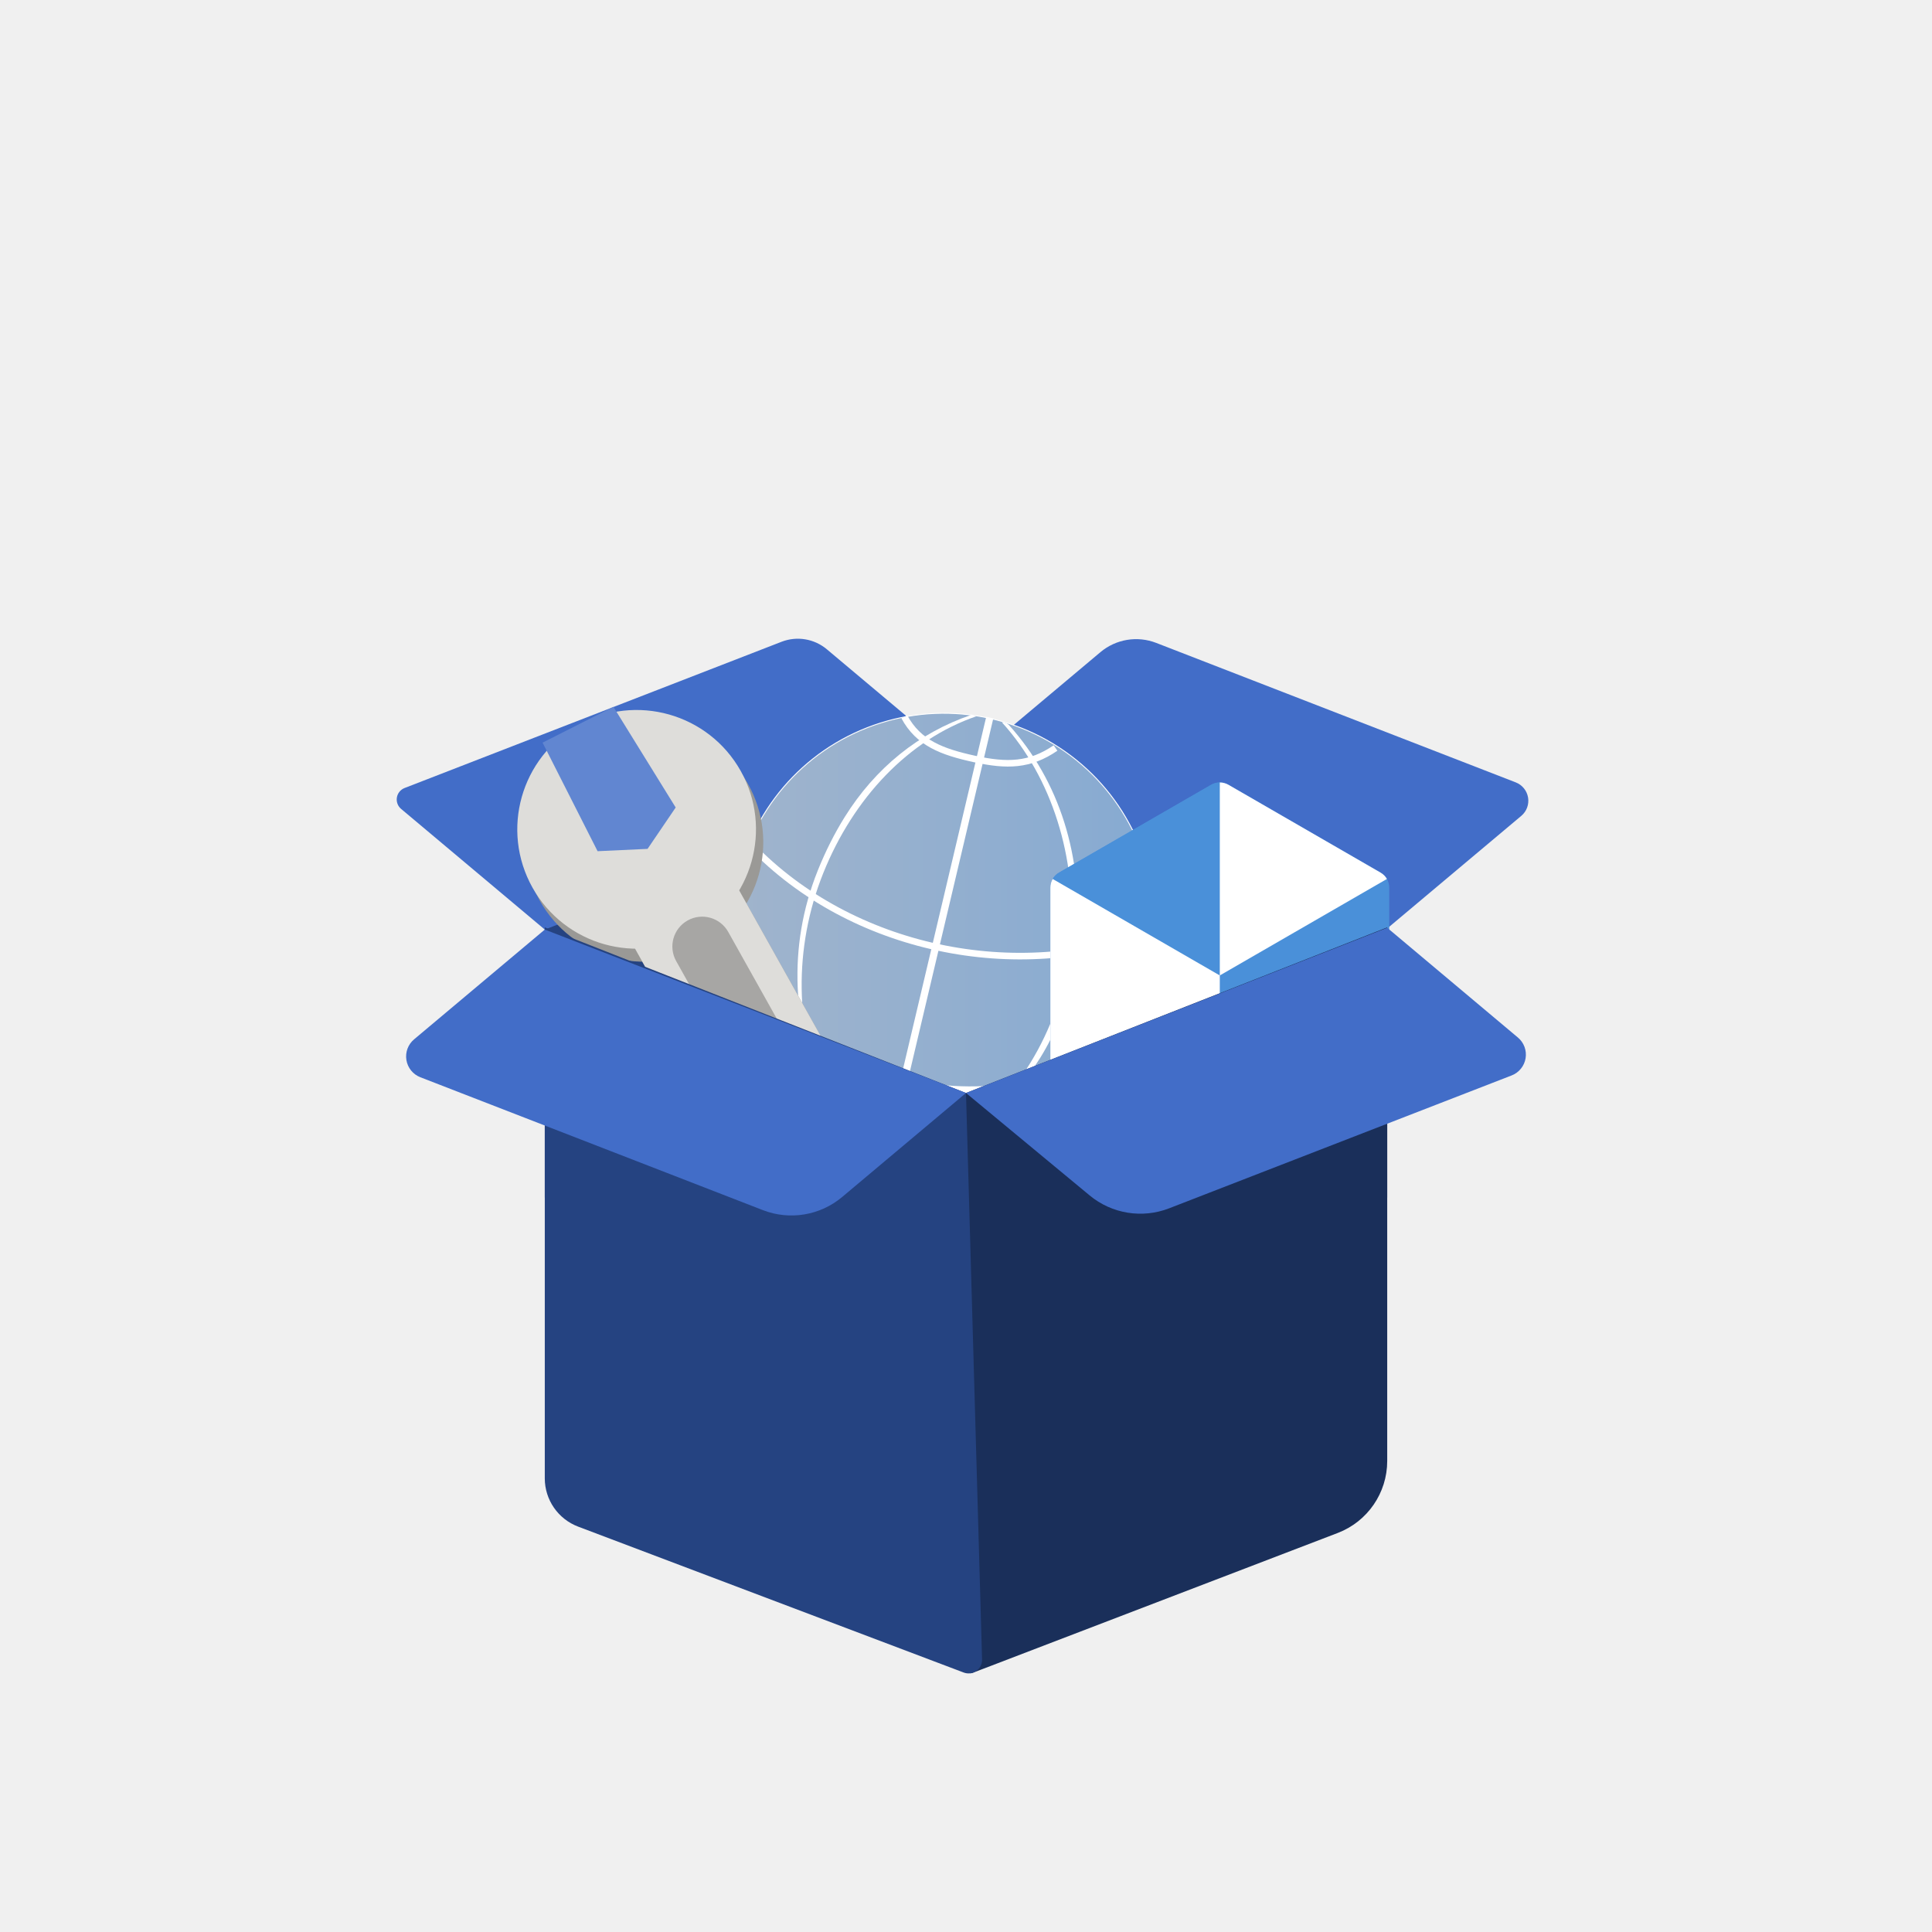
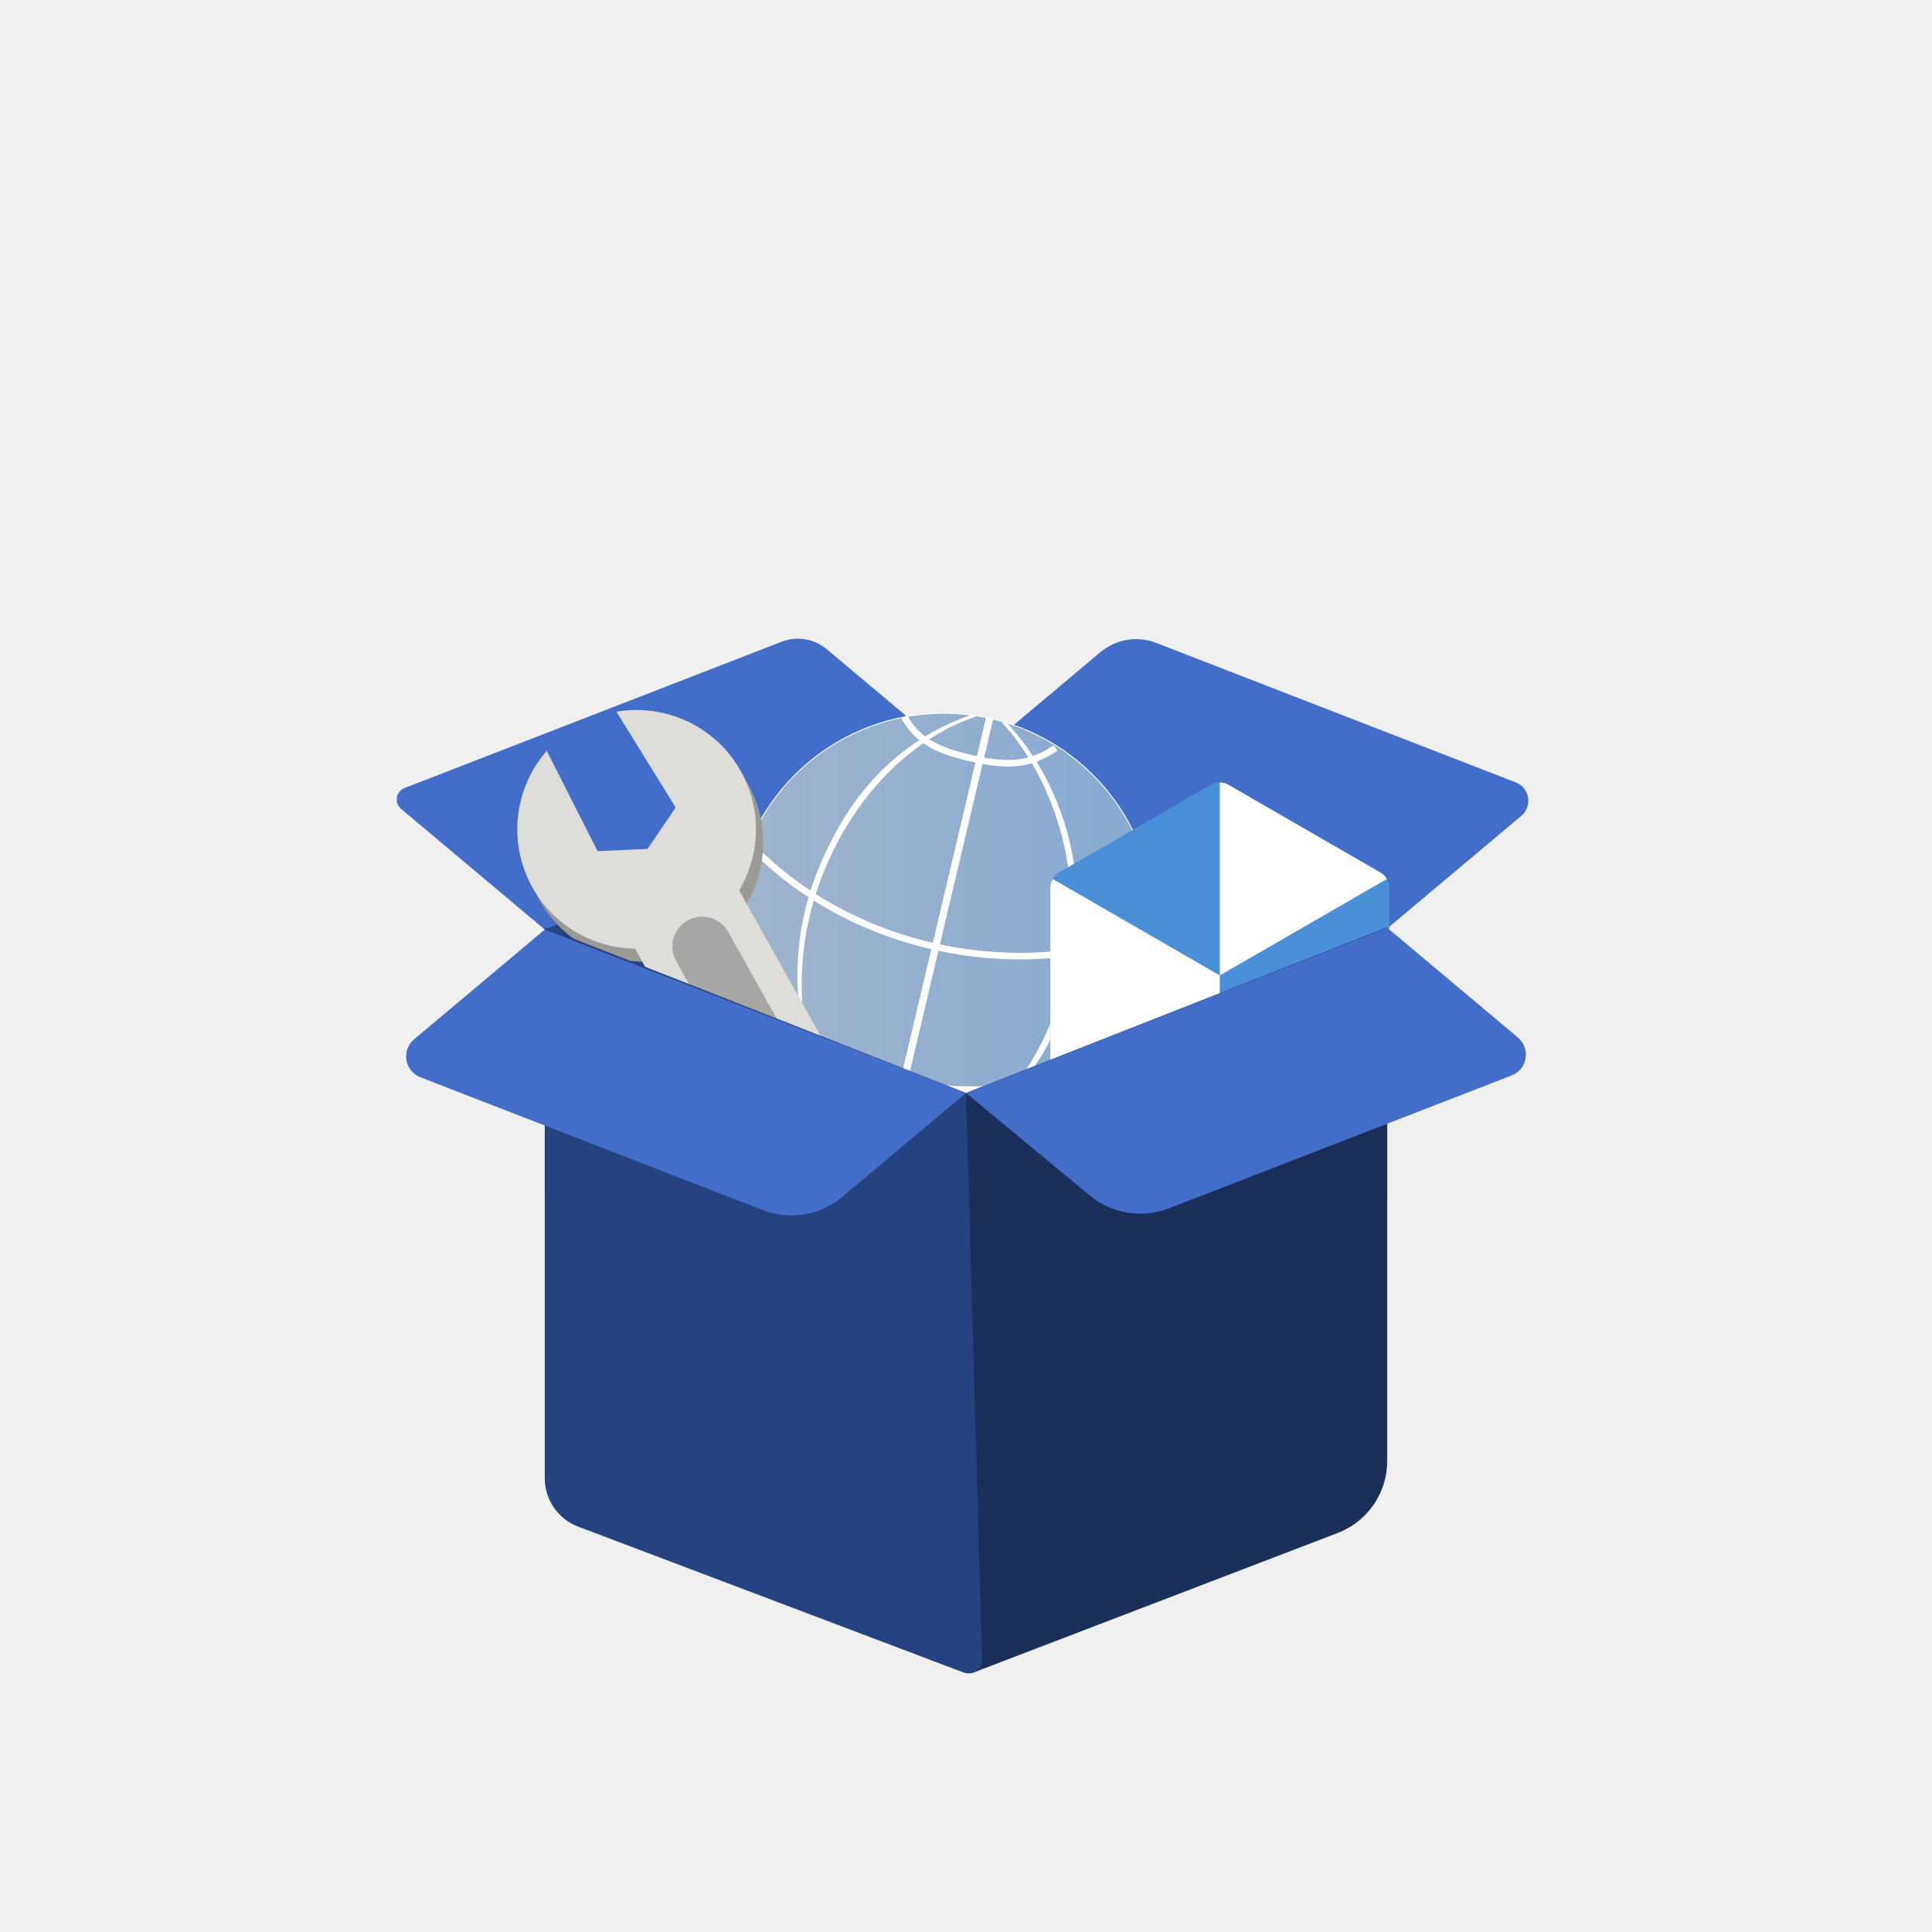
<svg xmlns="http://www.w3.org/2000/svg" xmlns:xlink="http://www.w3.org/1999/xlink" xml:space="preserve" id="Layer_1" width="960" height="960" x="0" y="0" version="1.1">
  <defs id="defs1">
    <linearGradient id="linearGradient1">
-       <stop style="stop-color:#a0b4cc;stop-opacity:1;" offset="0" id="stop1" />
-       <stop style="stop-color:#86aad2;stop-opacity:1;" offset="1" id="stop2" />
+       <stop id="stop1" offset="0" style="stop-color:#a0b4cc;stop-opacity:1" />
+       <stop id="stop2" offset="1" style="stop-color:#86aad2;stop-opacity:1" />
    </linearGradient>
-     <linearGradient xlink:href="#linearGradient1" id="linearGradient2" x1="414.912" y1="241.058" x2="624.882" y2="241.058" gradientUnits="userSpaceOnUse" />
+     <linearGradient xlink:href="#linearGradient1" id="linearGradient2" x1="414.912" x2="624.882" y1="241.058" y2="241.058" gradientUnits="userSpaceOnUse" />
  </defs>
  <style id="style1" type="text/css">.st3{fill:#a67c52}</style>
-   <path id="polygon1" d="M 270.7,460.8 480,380.7 689.3,460.8 V 595.1 H 270.7 Z" style="fill:#254381;fill-opacity:1" />
-   <path id="polygon6" d="m 546.8,324.047 -66.8,56.103 209.3,81.2 66.623,-55.954 a 9.796,9.796 0 0 0 -2.756,-16.634 l -178.65,-69.308 a 27.58,27.58 0 0 0 -27.716,4.593" class="st3" style="fill:#426dc8;fill-opacity:1" />
-   <path id="polygon7" d="m 480,380.7 -209.3,81.2 -71.392,-59.958 a 6.11,6.11 0 0 1 1.72,-10.377 l 187.316,-72.671 a 22.4,22.4 0 0 1 22.505,3.73 z" class="st3" style="fill:#426dc8;fill-opacity:1" />
-   <path id="path9" fill="url(#a)" d="m 880.308,439.032 c 54.349,0 98.408,44.06 98.408,98.408 0,54.348 -44.06,98.408 -98.408,98.408 -54.348,0 -98.408,-44.06 -98.408,-98.408 0,-54.348 44.06,-98.408 98.408,-98.408 m 0,0" style="stroke-width:1.64" />
-   <path id="path10" fill="url(#b)" d="m 880.308,439.032 c -54.348,0 -98.408,44.06 -98.408,98.408 0,54.348 44.06,98.408 98.408,98.408 z m 0,0" style="stroke-width:1.64" />
-   <g id="path3172" style="stroke-miterlimit:0" transform="matrix(0.2901838,-0.4470048,0.3645639,0.2965428,612.2763,-103.8146)">
-     <path style="baseline-shift:baseline;display:inline;overflow:visible;vector-effect:none;fill-opacity:0;enable-background:accumulate;stop-color:#000000;stop-opacity:1" d="m -815.11,230.18 c 31.298,-68.151 92.489,-117.889 165.597,-134.601 73.109,-16.713 142.82,-3.687 200.621,44.096" id="path3" />
+   <path id="polygon1" d="M270.7 460.8 480 380.7l209.3 80.1v134.3H270.7Z" style="fill:#254381;fill-opacity:1" />
+   <path id="polygon6" d="M546.8 324.047 480 380.15l209.3 81.2 66.623-55.954a9.796 9.796 0 0 0-2.756-16.634l-178.65-69.308a27.58 27.58 0 0 0-27.716 4.593" class="st3" style="fill:#426dc8;fill-opacity:1" />
+   <path id="polygon7" d="m480 380.7-209.3 81.2-71.392-59.958a6.11 6.11 0 0 1 1.72-10.377l187.316-72.671a22.4 22.4 0 0 1 22.505 3.73z" class="st3" style="fill:#426dc8;fill-opacity:1" />
+   <path id="path9" fill="url(#a)" d="M880.308 439.032c54.349 0 98.408 44.06 98.408 98.408s-44.06 98.408-98.408 98.408-98.408-44.06-98.408-98.408 44.06-98.408 98.408-98.408m0 0" style="stroke-width:1.64" />
+   <path id="path10" fill="url(#b)" d="M880.308 439.032c-54.348 0-98.408 44.06-98.408 98.408s44.06 98.408 98.408 98.408zm0 0" style="stroke-width:1.64" />
+   <g id="path3172" style="stroke-miterlimit:0" transform="matrix(.29018 -.447 .36456 .29654 612.276 -103.815)">
+     <path id="path3" d="M-815.11 230.18A241.43 241.43 0 0 1-649.513 95.579c73.109-16.713 142.82-3.688 200.621 44.096" style="baseline-shift:baseline;display:inline;overflow:visible;vector-effect:none;fill-opacity:0;stop-color:#000;stop-opacity:1" />
  </g>
-   <g id="path2395" style="stroke-miterlimit:0" transform="matrix(-0.1407945,0.5137451,-0.4371699,-0.1718563,483.9376,816.1789)">
-     <path style="baseline-shift:baseline;display:inline;overflow:visible;vector-effect:none;fill-opacity:0;enable-background:accumulate;stop-color:#000000;stop-opacity:1" d="M -813.973,223.86 C -782.676,155.709 -722.621,112.291 -649.513,95.579 -576.404,78.866 -499.68,97.076 -441.88,144.86" id="path6" />
+   <g id="path2395" style="stroke-miterlimit:0" transform="matrix(-.1408 .51375 -.43717 -.17186 483.938 816.179)">
+     <path id="path6" d="M-813.973 223.86c31.297-68.151 91.352-111.569 164.46-128.281A241.43 241.43 0 0 1-441.88 144.86" style="baseline-shift:baseline;display:inline;overflow:visible;vector-effect:none;fill-opacity:0;stop-color:#000;stop-opacity:1" />
    <g id="g3">
-       <path id="path2392" stroke="#ffffff" fill="#95b3d7" d="m 623.892,253.569 a 104.745,104.745 0 1 1 -207.99,-25.021 104.745,104.745 0 1 1 207.99,25.021 z" style="fill:url(#linearGradient2);stroke-width:0.453;stroke-miterlimit:0" transform="matrix(-0.6907679,-2.064972,1.757182,-0.5659163,-681.1067,1442.815)" />
-       <path style="baseline-shift:baseline;display:inline;overflow:visible;vector-effect:none;fill:#ffffff;stroke-miterlimit:0;enable-background:accumulate;stop-color:#000000;stop-opacity:1" d="m -595.512,85.445 c -17.961,0.378 -36.253,2.719 -54.73,6.943 -74.097,16.938 -129.944,69.262 -161.665,138.335 l 0.115,1.511 c 30.875,-67.23 90.888,-116.978 163.008,-133.465 72.308,-16.529 147.701,-1.23 204.73,45.916 l -2.362,-5.645 c -43.928,-36.316 -95.215,-54.73 -149.097,-53.596 z" id="path4" transform="matrix(-0.9859186,-0.3462542,0.2692507,-0.9206329,-1286.469,237.2319)" />
-       <path id="path3178" stroke="#ffffff" stroke-width="3.613" fill="none" d="M 542.734,138.267 494.139,343.919" style="stroke-miterlimit:0" transform="matrix(-0.6907679,-2.064972,1.757182,-0.5659163,-681.1067,1442.815)" />
-       <path id="path2396" d="m 575.409,153.386 c -12.773,8.71 -24.018,8.993 -40.285,5.433 -16.266,-3.56 -27.805,-7.919 -34.856,-20.968" fill-opacity="0" stroke="#ffffff" stroke-width="3.266" style="stroke-miterlimit:0" transform="matrix(-0.6907679,-2.064972,1.757182,-0.5659163,-681.1067,1442.815)" />
-       <path id="path3170" d="M 606.909,301.79 A 124.08,105.155 6.858 0 1 415.637,257.55" fill-opacity="0" stroke="#ffffff" stroke-width="3.266" style="stroke-miterlimit:0" transform="matrix(-0.6907679,-2.064972,1.757182,-0.5659163,-681.1067,1442.815)" />
-       <path id="path2393" d="M 623.555,244.701 A 164.982,139.811 9.508 0 1 424.34,202.023" fill-opacity="0" stroke="#ffffff" stroke-linecap="round" stroke-width="3.266" style="stroke-miterlimit:0" transform="matrix(-0.6907679,-2.064972,1.757182,-0.5659163,-681.1067,1442.815)" />
-       <path style="baseline-shift:baseline;display:inline;overflow:visible;vector-effect:none;fill:#ffffff;enable-background:accumulate;stop-color:#000000;stop-opacity:1" d="m -594.338,86.234 c -18.626,-0.105 -37.38,1.918 -55.904,6.152 -73.368,16.772 -131.108,61.669 -163.004,129.903 -0.405,0.866 -0.671,2.343 -0.602,3.296 l 0.257,3.532 c 0.069,0.953 0.448,1.022 0.854,0.156 31.088,-66.37 92.23,-114.109 163.953,-130.505 72.12,-16.486 150.542,5.23 207.561,52.367 l -1.324,-2.98 c -43.937,-36.322 -95.913,-61.607 -151.792,-61.922 z" id="path7" />
+       <path id="path2392" fill="#95b3d7" stroke="#fff" d="M623.892 253.569a104.745 104.745 0 1 1-207.99-25.021 104.745 104.745 0 1 1 207.99 25.021z" style="fill:url(#linearGradient2);stroke-width:.453;stroke-miterlimit:0" transform="matrix(-.69077 -2.06497 1.75718 -.56592 -681.107 1442.815)" />
+       <path id="path4" d="M-595.512 85.445c-17.96.379-36.253 2.72-54.73 6.944-74.097 16.938-129.944 69.262-161.665 138.334l.115 1.511c30.875-67.23 90.889-116.978 163.009-133.464 72.308-16.53 147.7-1.23 204.73 45.916l-2.362-5.645c-43.928-36.316-95.215-54.73-149.097-53.596" style="baseline-shift:baseline;display:inline;overflow:visible;vector-effect:none;fill:#fff;stroke-miterlimit:0;stop-color:#000;stop-opacity:1" transform="matrix(-.98592 -.34625 .26925 -.92063 -1286.469 237.232)" />
+       <path id="path3178" fill="none" stroke="#fff" stroke-width="3.613" d="M542.734 138.267 494.14 343.919" style="stroke-miterlimit:0" transform="matrix(-.69077 -2.06497 1.75718 -.56592 -681.107 1442.815)" />
+       <path id="path2396" fill-opacity="0" stroke="#fff" stroke-width="3.266" d="M575.409 153.386c-12.773 8.71-24.019 8.993-40.285 5.433s-27.805-7.919-34.856-20.967" style="stroke-miterlimit:0" transform="matrix(-.69077 -2.06497 1.75718 -.56592 -681.107 1442.815)" />
+       <path id="path3170" fill-opacity="0" stroke="#fff" stroke-width="3.266" d="M606.909 301.79a124.08 105.155 6.858 0 1-191.272-44.24" style="stroke-miterlimit:0" transform="matrix(-.69077 -2.06497 1.75718 -.56592 -681.107 1442.815)" />
+       <path id="path2393" fill-opacity="0" stroke="#fff" stroke-linecap="round" stroke-width="3.266" d="M623.555 244.7a164.982 139.81 9.508 0 1-199.215-42.677" style="stroke-miterlimit:0" transform="matrix(-.69077 -2.06497 1.75718 -.56592 -681.107 1442.815)" />
+       <path id="path7" d="M-594.338 86.234a244.6 244.6 0 0 0-55.904 6.153c-73.369 16.772-131.108 61.67-163.004 129.903-.405.866-.671 2.343-.602 3.296l.258 3.532c.069.953.448 1.022.853.156 31.089-66.37 92.23-114.109 163.954-130.504 72.12-16.487 150.542 5.23 207.56 52.367l-1.323-2.98c-43.937-36.323-95.914-61.607-151.792-61.923" style="baseline-shift:baseline;display:inline;overflow:visible;vector-effect:none;fill:#fff;stop-color:#000;stop-opacity:1" />
    </g>
  </g>
-   <g id="g98" transform="translate(-255.082,-105.252)">
-     <path id="rect45-9" d="m 861.193,494.055 c 1.485,0 2.97,0.38 4.292,1.143 l 75.617,43.66 a 8.62,8.62 0 0 1 4.292,7.432 v 87.316 a 8.62,8.62 0 0 1 -4.292,7.433 l -75.617,43.658 a 8.62,8.62 0 0 1 -8.583,0 l -75.618,-43.658 a 8.62,8.62 0 0 1 -4.291,-7.433 V 546.29 a 8.62,8.62 0 0 1 4.291,-7.431 l 75.618,-43.66 a 8.6,8.6 0 0 1 4.291,-1.144 m 98.888,161.564 0.004,0.046 -0.081,0.033 z" style="fill:#4a90d9;fill-opacity:1;fill-rule:evenodd;stroke-width:2.026" />
-     <path id="path48-3" d="m 861.23,494.055 q 0.751,0.003 1.491,0.136 l 4.023,48.018 -6.37,54.458 -40.684,-21.73 c -19.854,-10.604 -40.027,-21.6 -42.697,-24.52 v -4.127 a 8.62,8.62 0 0 1 4.291,-7.431 l 75.618,-43.66 a 8.6,8.6 0 0 1 4.328,-1.144" style="fill:#4a90d9;fill-opacity:1;fill-rule:evenodd;stroke-width:0.896" />
-     <path id="path9124-6" d="m 778.147,542 83.046,47.948 v 95.894 a 8.6,8.6 0 0 1 -4.291,-1.145 l -75.618,-43.658 a 8.62,8.62 0 0 1 -4.291,-7.433 V 546.29 c 0,-1.526 0.411,-3.004 1.154,-4.29" style="mix-blend-mode:normal;fill:#ffffff;fill-opacity:1;fill-rule:nonzero;stroke:none;stroke-width:0.733px;stroke-linecap:butt;stroke-linejoin:miter;stroke-opacity:1" />
-     <path id="path9126-0" d="m 861.193,494.055 c 1.485,0 2.97,0.38 4.292,1.143 l 75.617,43.66 a 8.6,8.6 0 0 1 3.138,3.143 l -83.047,47.947 z" style="mix-blend-mode:normal;fill:#ffffff;fill-opacity:1;fill-rule:nonzero;stroke:none;stroke-width:0.733px;stroke-linecap:butt;stroke-linejoin:miter;stroke-opacity:1" />
+   <g id="g98" transform="translate(-255.082 -105.252)">
+     <path id="rect45-9" d="M861.193 494.055c1.485 0 2.97.38 4.292 1.143l75.617 43.66a8.62 8.62 0 0 1 4.292 7.432v87.316a8.62 8.62 0 0 1-4.292 7.433l-75.617 43.658a8.62 8.62 0 0 1-8.583 0l-75.618-43.658a8.62 8.62 0 0 1-4.291-7.433V546.29a8.62 8.62 0 0 1 4.291-7.431l75.618-43.66a8.6 8.6 0 0 1 4.291-1.144m98.888 161.564.004.046-.081.033z" style="fill:#4a90d9;fill-opacity:1;fill-rule:evenodd;stroke-width:2.026" />
+     <path id="path48-3" d="M861.23 494.055q.751.003 1.491.136l4.023 48.018-6.37 54.458-40.684-21.73c-19.854-10.604-40.027-21.6-42.697-24.52v-4.127a8.62 8.62 0 0 1 4.291-7.431l75.618-43.66a8.6 8.6 0 0 1 4.328-1.144" style="fill:#4a90d9;fill-opacity:1;fill-rule:evenodd;stroke-width:.896" />
+     <path id="path9124-6" d="m778.147 542 83.046 47.948v95.894a8.6 8.6 0 0 1-4.291-1.145l-75.618-43.658a8.62 8.62 0 0 1-4.291-7.433V546.29c0-1.526.411-3.004 1.154-4.29" style="mix-blend-mode:normal;fill:#fff;fill-opacity:1;fill-rule:nonzero;stroke:none;stroke-width:.733px;stroke-linecap:butt;stroke-linejoin:miter;stroke-opacity:1" />
+     <path id="path9126-0" d="M861.193 494.055c1.485 0 2.97.38 4.292 1.143l75.617 43.66a8.6 8.6 0 0 1 3.138 3.143l-83.047 47.947z" style="mix-blend-mode:normal;fill:#fff;fill-opacity:1;fill-rule:nonzero;stroke:none;stroke-width:.733px;stroke-linecap:butt;stroke-linejoin:miter;stroke-opacity:1" />
  </g>
-   <path id="path17" fill="#1e62b5" d="m 552.036,534.828 c -8.276,18.181 -19.112,32.282 -31.443,40.924 a 127.66,127.66 0 0 0 52.424,-25.693 c -5.492,-5.783 -12.597,-10.943 -20.981,-15.23 m 0,0" style="fill:#626971;fill-opacity:1;stroke-width:2.127" />
-   <path id="polygon2" d="m 664.71,761.722 -181.51,69.55 a 2.356,2.356 0 0 1 -3.2,-2.2 V 543.1 l 209.3,-82.3 v 265.167 a 38.29,38.29 0 0 1 -24.59,35.755" style="fill:#1a2f5a;fill-opacity:1" />
-   <g id="g43" transform="matrix(0.9400347,0,0,0.9400347,7.27505,23.68351)">
-     <path id="path63" fill="#9a9996" d="m 344.185,440.714 a 31.464,31.464 0 0 0 -12.12,42.927 l 73.165,130.741 a 31.464,31.464 0 0 0 42.927,12.121 31.464,31.464 0 0 0 12.121,-42.927 L 387.113,452.835 a 31.464,31.464 0 0 0 -42.928,-12.121 m 80.867,144.503 c 5.699,-3.19 12.91,-1.153 16.098,4.545 3.19,5.699 1.153,12.909 -4.545,16.098 -5.698,3.189 -12.909,1.153 -16.098,-4.546 -3.189,-5.699 -1.153,-12.908 4.545,-16.097 m 0,0" style="stroke-width:3.943" />
+   <path id="path17" fill="#1e62b5" d="M552.036 534.828c-8.276 18.181-19.112 32.282-31.443 40.924a127.66 127.66 0 0 0 52.424-25.693c-5.492-5.783-12.597-10.943-20.981-15.23m0 0" style="fill:#626971;fill-opacity:1;stroke-width:2.127" />
+   <path id="polygon2" d="m664.71 761.722-181.51 69.55a2.356 2.356 0 0 1-3.2-2.2V543.1l209.3-82.3v265.167a38.29 38.29 0 0 1-24.59 35.755" style="fill:#1a2f5a;fill-opacity:1" />
+   <g id="g43" transform="translate(7.275 23.684)scale(.94003)">
+     <path id="path63" fill="#9a9996" d="M344.185 440.714a31.464 31.464 0 0 0-12.12 42.927l73.165 130.741a31.464 31.464 0 0 0 42.927 12.121 31.464 31.464 0 0 0 12.121-42.927l-73.165-130.741a31.464 31.464 0 0 0-42.928-12.121m80.867 144.503c5.699-3.19 12.91-1.153 16.098 4.545 3.19 5.699 1.153 12.909-4.545 16.098s-12.909 1.153-16.098-4.546-1.153-12.908 4.545-16.097m0 0" style="stroke-width:3.943" />
    <g id="g42">
-       <path id="path61" fill="#9a9996" d="m 387.682,389.264 c 17.012,30.4 6.158,68.842 -24.243,85.855 -30.4,17.013 -68.842,6.158 -85.855,-24.242 -17.013,-30.4 -6.158,-68.843 24.242,-85.855 30.4,-17.013 68.843,-6.159 85.856,24.242 m 0,0" style="stroke-width:3.943" />
+       <path id="path61" fill="#9a9996" d="M387.682 389.264c17.012 30.4 6.158 68.842-24.243 85.855-30.4 17.013-68.842 6.158-85.855-24.242s-6.158-68.843 24.242-85.855c30.4-17.013 68.843-6.159 85.856 24.242m0 0" style="stroke-width:3.943" />
      <g id="g41">
-         <path id="path62" fill="#deddda" d="m 383.83,382.383 c 17.013,30.4 6.159,68.842 -24.242,85.855 -30.4,17.013 -68.842,6.158 -85.855,-24.242 -17.013,-30.4 -6.158,-68.843 24.242,-85.855 30.4,-17.013 68.843,-6.159 85.856,24.242 m 0,0" style="stroke-width:3.943" />
-         <path id="path64" fill="#deddda" d="m 340.334,433.833 a 31.464,31.464 0 0 0 -12.12,42.927 l 73.165,130.741 a 31.464,31.464 0 0 0 42.927,12.121 31.464,31.464 0 0 0 12.122,-42.928 l -73.166,-130.74 a 31.464,31.464 0 0 0 -42.928,-12.121 m 80.868,144.503 c 5.698,-3.19 12.909,-1.153 16.097,4.545 3.19,5.699 1.153,12.909 -4.545,16.098 -5.698,3.189 -12.909,1.153 -16.098,-4.546 -3.189,-5.699 -1.153,-12.908 4.546,-16.097 m 0,0" style="stroke-width:3.943" />
-         <path id="path65" fill="#a7a6a4" d="m 355.738,461.357 c 7.607,-4.257 17.207,-1.546 21.463,6.06 l 34.658,61.93 c 4.257,7.607 1.546,17.207 -6.06,21.464 -7.608,4.257 -17.208,1.546 -21.465,-6.06 l -34.657,-61.93 c -4.257,-7.607 -1.546,-17.207 6.06,-21.464 m 0,0" style="stroke-width:3.943" />
+         <path id="path62" fill="#deddda" d="M383.83 382.383c17.013 30.4 6.159 68.842-24.242 85.855-30.4 17.013-68.842 6.158-85.855-24.242s-6.158-68.843 24.242-85.855c30.4-17.013 68.843-6.159 85.856 24.242m0 0" style="stroke-width:3.943" />
+         <path id="path64" fill="#deddda" d="M340.334 433.833a31.464 31.464 0 0 0-12.12 42.927l73.165 130.741a31.464 31.464 0 0 0 42.927 12.121 31.464 31.464 0 0 0 12.122-42.928l-73.166-130.74a31.464 31.464 0 0 0-42.928-12.121m80.868 144.503c5.698-3.19 12.909-1.153 16.097 4.545 3.19 5.699 1.153 12.909-4.545 16.098s-12.909 1.153-16.098-4.546-1.153-12.908 4.546-16.097m0 0" style="stroke-width:3.943" />
+         <path id="path65" fill="#a7a6a4" d="M355.738 461.357c7.607-4.257 17.207-1.546 21.463 6.06l34.658 61.93c4.257 7.607 1.546 17.207-6.06 21.464-7.608 4.257-17.208 1.546-21.465-6.06l-34.657-61.93c-4.257-7.607-1.546-17.207 6.06-21.464m0 0" style="stroke-width:3.943" />
      </g>
    </g>
  </g>
-   <path id="path66" fill="#865e3c" d="m 269.6,369.003 35.2,-17.791 30.947,50.023 -13.975,20.563 -24.836,1.157 z" style="fill:#6186d1;fill-opacity:1;stroke-width:3.706" />
-   <path id="polygon3" d="m 287.279,758.574 191.592,72.5 a 6.73,6.73 0 0 0 9.11,-6.486 L 480,543.1 270.7,460.8 v 273.774 a 25.66,25.66 0 0 0 16.579,24" style="fill:#254381;fill-opacity:1" />
-   <path id="polygon5" d="m 480,543.1 -209.3,-81.2 -64.95,54.548 a 11.09,11.09 0 0 0 3.12,18.83 l 170.204,66.032 a 39.2,39.2 0 0 0 39.389,-6.528 z" class="st3" style="fill:#426dc8;fill-opacity:1" />
-   <path id="polygon5-2" d="m 480,543.1 209.3,-82.1 64.95,54.548 a 11.09,11.09 0 0 1 -3.12,18.83 L 580.926,600.41 a 39.5,39.5 0 0 1 -39.488,-6.409 z" class="st3" style="fill:#426dc8;fill-opacity:1" />
+   <path id="path66" fill="#865e3c" d="m269.6 369.003 35.2-17.79 30.946 50.022-13.975 20.562-24.836 1.157z" style="fill:#426dc8;fill-opacity:1;stroke-width:3.706" />
+   <path id="polygon3" d="m287.279 758.574 191.592 72.5a6.73 6.73 0 0 0 9.11-6.486L480 543.1l-209.3-82.3v273.774a25.66 25.66 0 0 0 16.579 24" style="fill:#254381;fill-opacity:1" />
+   <path id="polygon5" d="m480 543.1-209.3-81.2-64.95 54.548a11.09 11.09 0 0 0 3.12 18.83l170.204 66.032a39.2 39.2 0 0 0 39.389-6.528z" class="st3" style="fill:#426dc8;fill-opacity:1" />
+   <path id="polygon5-2" d="M480 543.1 689.3 461l64.95 54.548a11.09 11.09 0 0 1-3.12 18.83L580.926 600.41a39.5 39.5 0 0 1-39.488-6.409z" class="st3" style="fill:#426dc8;fill-opacity:1" />
</svg>
